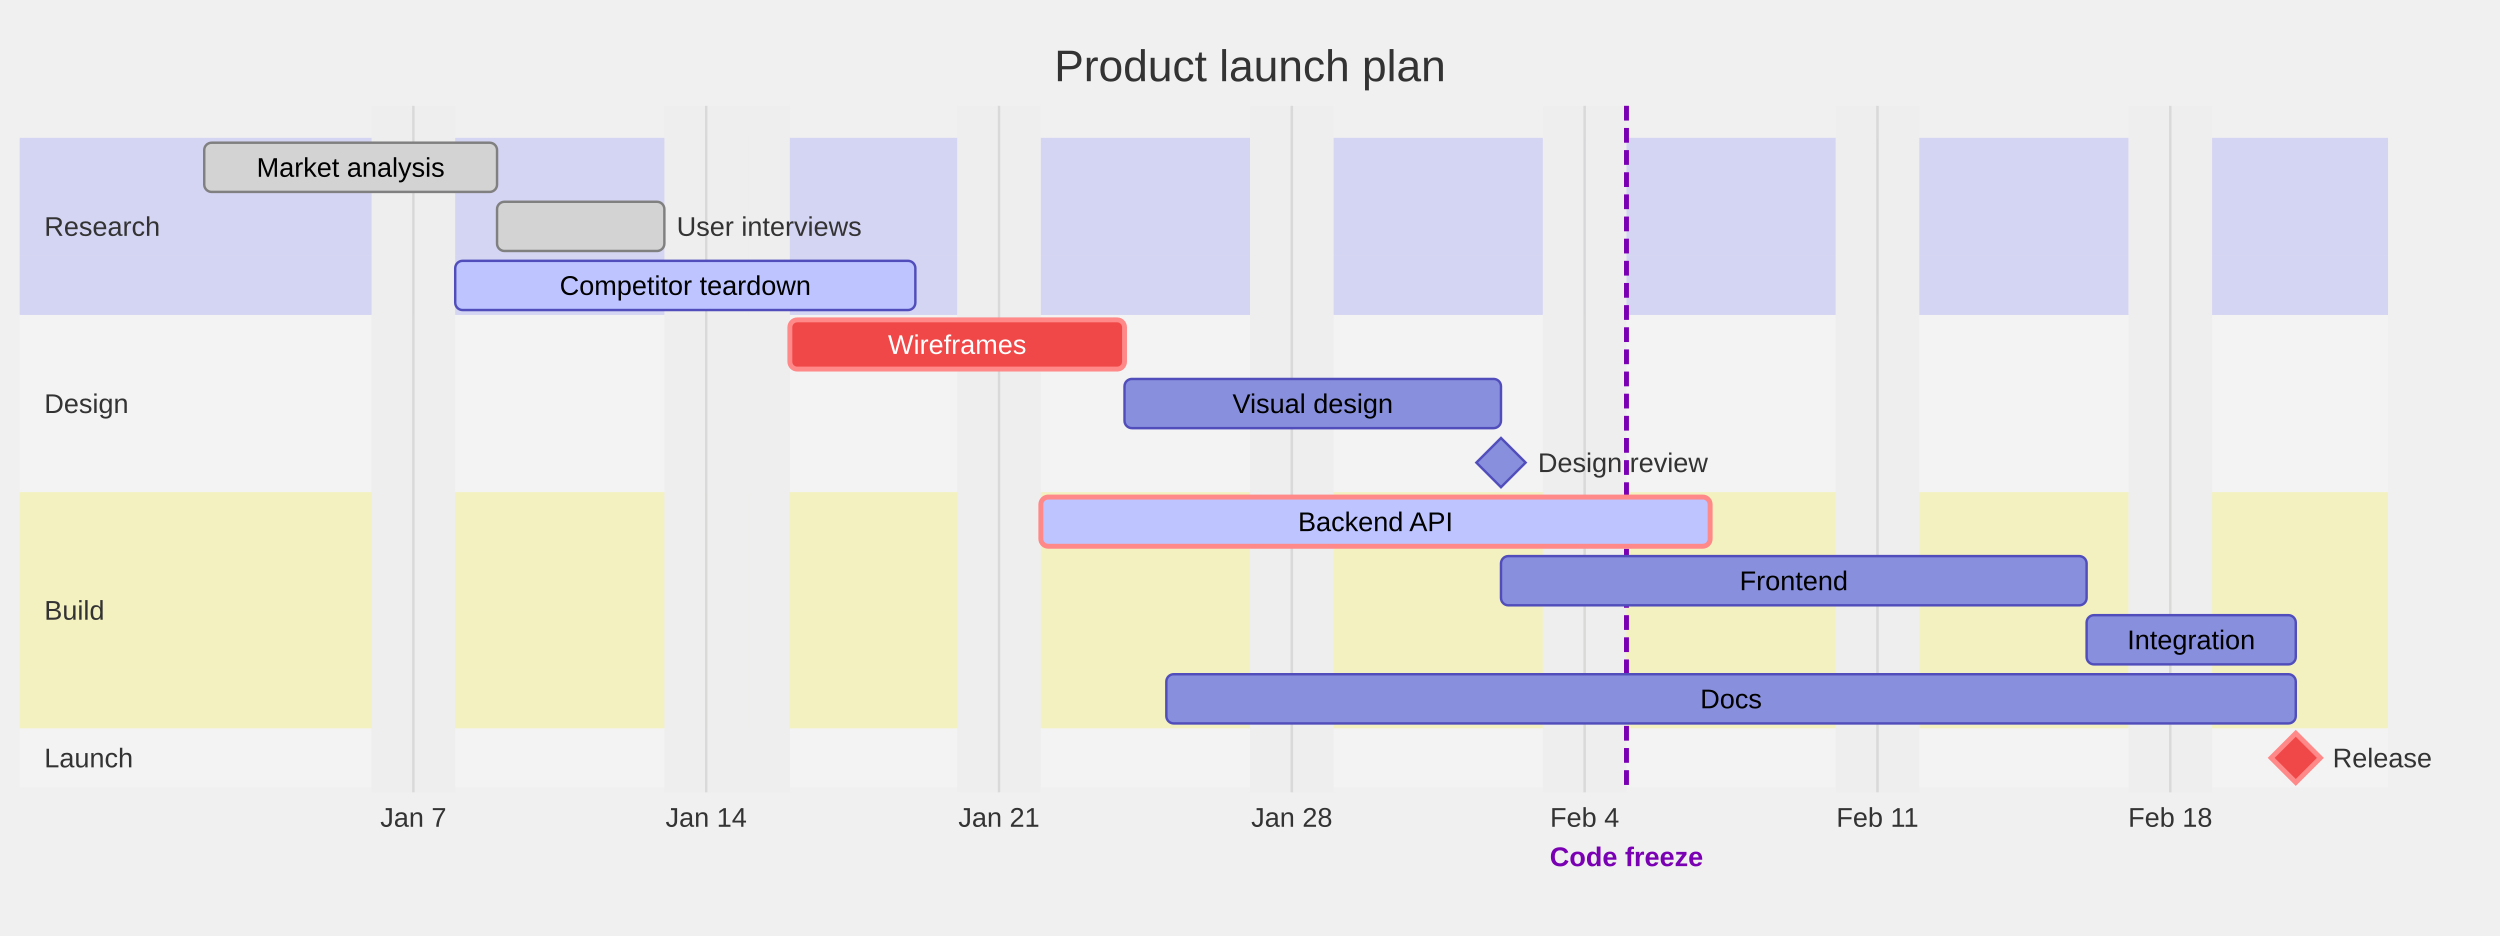
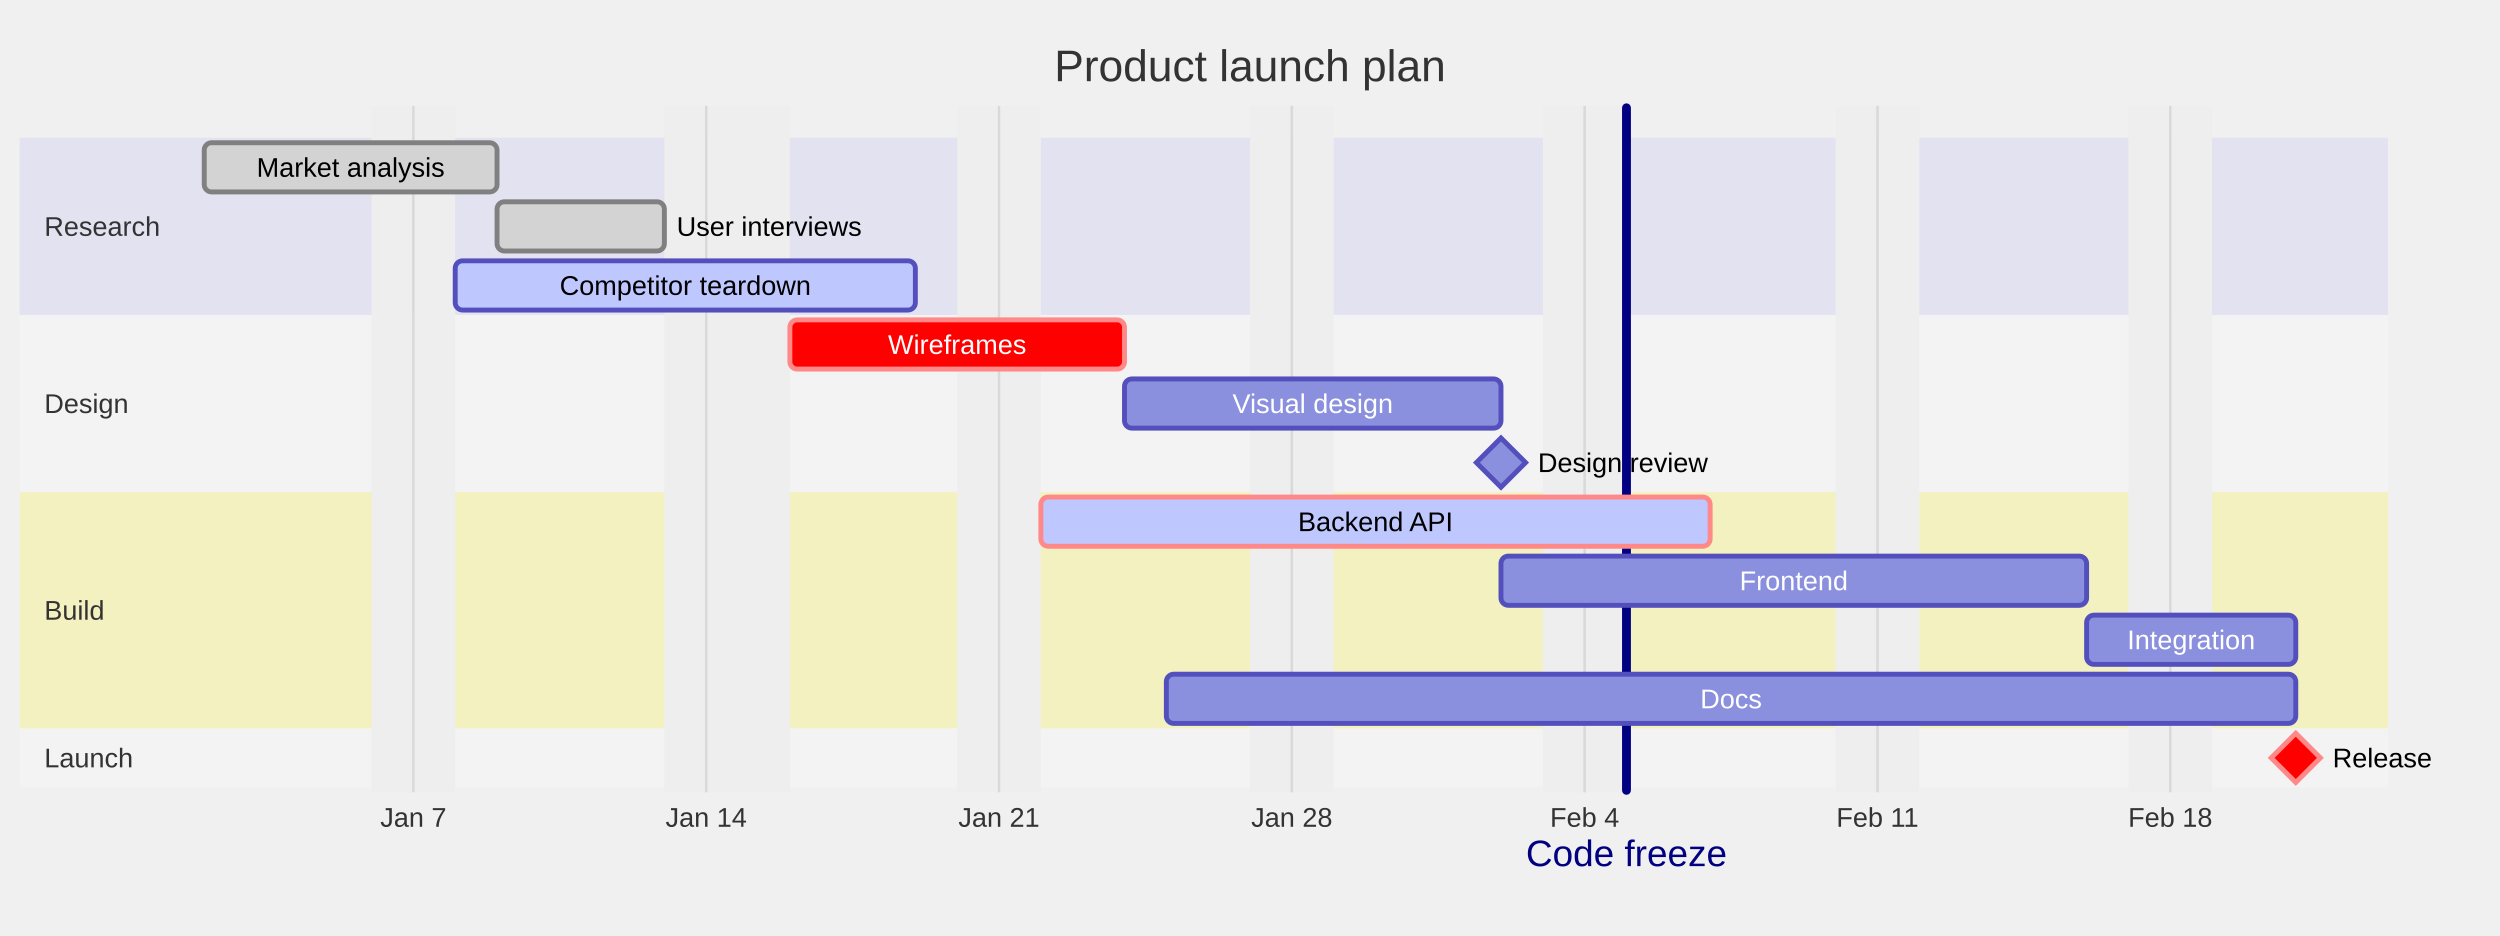
<svg xmlns="http://www.w3.org/2000/svg" id="my-svg" width="100%" class="gantt" style="max-width: 1016px; background-color: white;" viewBox="-8 -8 1016 380" role="graphics-document document" aria-roledescription="gantt">
  <style>#my-svg{font-family:"trebuchet ms", verdana, arial, sans-serif;font-size:16px;}#my-svg text{font-family:"trebuchet ms", verdana, arial, sans-serif;}</style>
  <g>
    <g class="sections">
-       <rect class="section section0" x="0" y="48" width="962.5" height="24" fill="#6666ff" stroke="none" opacity="0.2" />
-       <rect class="section section0" x="0" y="72" width="962.5" height="24" fill="#6666ff" stroke="none" opacity="0.2" />
-       <rect class="section section0" x="0" y="96" width="962.5" height="24" fill="#6666ff" stroke="none" opacity="0.2" />
+       <rect class="section section0" x="0" y="48" width="962.5" height="24" fill="rgba(102, 102, 255, 0.49)" stroke="none" opacity="0.2" />
+       <rect class="section section0" x="0" y="72" width="962.5" height="24" fill="rgba(102, 102, 255, 0.49)" stroke="none" opacity="0.2" />
+       <rect class="section section0" x="0" y="96" width="962.5" height="24" fill="rgba(102, 102, 255, 0.49)" stroke="none" opacity="0.2" />
      <rect class="section section1" x="0" y="120" width="962.5" height="24" fill="white" stroke="none" opacity="0.2" />
      <rect class="section section1" x="0" y="144" width="962.5" height="24" fill="white" stroke="none" opacity="0.2" />
      <rect class="section section1" x="0" y="168" width="962.5" height="24" fill="white" stroke="none" opacity="0.2" />
      <rect class="section section2" x="0" y="192" width="962.5" height="24" fill="#fff400" stroke="none" opacity="0.2" />
      <rect class="section section2" x="0" y="216" width="962.5" height="24" fill="#fff400" stroke="none" opacity="0.2" />
      <rect class="section section2" x="0" y="240" width="962.5" height="24" fill="#fff400" stroke="none" opacity="0.2" />
      <rect class="section section2" x="0" y="264" width="962.5" height="24" fill="#fff400" stroke="none" opacity="0.2" />
      <rect class="section section3" x="0" y="288" width="962.5" height="24" fill="white" stroke="none" opacity="0.2" />
    </g>
    <g class="excludes">
      <rect class="exclude-range" x="143" y="35" width="17" height="279" fill="#eeeeee" stroke="none" />
      <rect class="exclude-range" x="160" y="35" width="17" height="279" fill="#eeeeee" stroke="none" />
      <rect class="exclude-range" x="262" y="35" width="17" height="279" fill="#eeeeee" stroke="none" />
      <rect class="exclude-range" x="279" y="35" width="17" height="279" fill="#eeeeee" stroke="none" />
      <rect class="exclude-range" x="296" y="35" width="17" height="279" fill="#eeeeee" stroke="none" />
      <rect class="exclude-range" x="381" y="35" width="17" height="279" fill="#eeeeee" stroke="none" />
      <rect class="exclude-range" x="398" y="35" width="17" height="279" fill="#eeeeee" stroke="none" />
      <rect class="exclude-range" x="500" y="35" width="17" height="279" fill="#eeeeee" stroke="none" />
      <rect class="exclude-range" x="517" y="35" width="17" height="279" fill="#eeeeee" stroke="none" />
      <rect class="exclude-range" x="619" y="35" width="17" height="279" fill="#eeeeee" stroke="none" />
      <rect class="exclude-range" x="636" y="35" width="17" height="279" fill="#eeeeee" stroke="none" />
      <rect class="exclude-range" x="738" y="35" width="17" height="279" fill="#eeeeee" stroke="none" />
      <rect class="exclude-range" x="755" y="35" width="17" height="279" fill="#eeeeee" stroke="none" />
      <rect class="exclude-range" x="857" y="35" width="17" height="279" fill="#eeeeee" stroke="none" />
      <rect class="exclude-range" x="874" y="35" width="17" height="279" fill="#eeeeee" stroke="none" />
    </g>
    <g class="grid">
-       <path class="tick" d="M160,35L160,314" fill="none" stroke="#d3d3d3" stroke-width="1" opacity="0.8" />
+       <path class="tick" d="M160,35L160,314" fill="none" stroke="lightgrey" stroke-width="1" opacity="0.8" />
      <text class="tick-label" x="160" y="328" text-anchor="middle" font-size="11" fill="#333">Jan  7</text>
-       <path class="tick" d="M279,35L279,314" fill="none" stroke="#d3d3d3" stroke-width="1" opacity="0.8" />
+       <path class="tick" d="M279,35L279,314" fill="none" stroke="lightgrey" stroke-width="1" opacity="0.8" />
      <text class="tick-label" x="279" y="328" text-anchor="middle" font-size="11" fill="#333">Jan 14</text>
-       <path class="tick" d="M398,35L398,314" fill="none" stroke="#d3d3d3" stroke-width="1" opacity="0.8" />
+       <path class="tick" d="M398,35L398,314" fill="none" stroke="lightgrey" stroke-width="1" opacity="0.8" />
      <text class="tick-label" x="398" y="328" text-anchor="middle" font-size="11" fill="#333">Jan 21</text>
-       <path class="tick" d="M517,35L517,314" fill="none" stroke="#d3d3d3" stroke-width="1" opacity="0.8" />
+       <path class="tick" d="M517,35L517,314" fill="none" stroke="lightgrey" stroke-width="1" opacity="0.8" />
      <text class="tick-label" x="517" y="328" text-anchor="middle" font-size="11" fill="#333">Jan 28</text>
-       <path class="tick" d="M636,35L636,314" fill="none" stroke="#d3d3d3" stroke-width="1" opacity="0.8" />
+       <path class="tick" d="M636,35L636,314" fill="none" stroke="lightgrey" stroke-width="1" opacity="0.8" />
      <text class="tick-label" x="636" y="328" text-anchor="middle" font-size="11" fill="#333">Feb  4</text>
-       <path class="tick" d="M755,35L755,314" fill="none" stroke="#d3d3d3" stroke-width="1" opacity="0.8" />
+       <path class="tick" d="M755,35L755,314" fill="none" stroke="lightgrey" stroke-width="1" opacity="0.8" />
      <text class="tick-label" x="755" y="328" text-anchor="middle" font-size="11" fill="#333">Feb 11</text>
-       <path class="tick" d="M874,35L874,314" fill="none" stroke="#d3d3d3" stroke-width="1" opacity="0.8" />
+       <path class="tick" d="M874,35L874,314" fill="none" stroke="lightgrey" stroke-width="1" opacity="0.8" />
      <text class="tick-label" x="874" y="328" text-anchor="middle" font-size="11" fill="#333">Feb 18</text>
-       <path class="vert" d="M653,35L653,314" fill="none" stroke="#7a00b3" stroke-width="2" stroke-dasharray="6 3" />
+       <rect class="vert" x="652.2" y="35" width="1.6" height="279" rx="0.8" ry="0.8" fill="#8a90dd" stroke="navy" stroke-width="2" />
    </g>
    <g class="tasks">
-       <rect class="task" x="75" y="50" width="119" height="20" rx="3" ry="3" fill="#d3d3d3" stroke="#808080" stroke-width="1" />
-       <rect class="task" x="194" y="74" width="68" height="20" rx="3" ry="3" fill="#d3d3d3" stroke="#808080" stroke-width="1" />
-       <rect class="task" x="177" y="98" width="187" height="20" rx="3" ry="3" fill="#bdc4ff" stroke="#514ebc" stroke-width="1" />
-       <rect class="task" x="313" y="122" width="136" height="20" rx="3" ry="3" fill="#f04848" stroke="#ff8888" stroke-width="2" />
-       <rect class="task" x="449" y="146" width="153" height="20" rx="3" ry="3" fill="#888fdd" stroke="#514ebc" stroke-width="1" />
-       <path class="milestone" d="M602,170L612,180L602,190L592,180Z" fill="#888fdd" stroke="#514ebc" stroke-width="1" />
-       <rect class="task" x="415" y="194" width="272" height="20" rx="3" ry="3" fill="#bdc4ff" stroke="#ff8888" stroke-width="2" />
-       <rect class="task" x="602" y="218" width="238" height="20" rx="3" ry="3" fill="#888fdd" stroke="#514ebc" stroke-width="1" />
-       <rect class="task" x="840" y="242" width="85" height="20" rx="3" ry="3" fill="#888fdd" stroke="#514ebc" stroke-width="1" />
-       <rect class="task" x="466" y="266" width="459" height="20" rx="3" ry="3" fill="#888fdd" stroke="#514ebc" stroke-width="1" />
-       <path class="milestone" d="M925,290L935,300L925,310L915,300Z" fill="#f04848" stroke="#ff8888" stroke-width="2" />
+       <rect class="task" x="75" y="50" width="119" height="20" rx="3" ry="3" fill="lightgrey" stroke="grey" stroke-width="2" />
+       <rect class="task" x="194" y="74" width="68" height="20" rx="3" ry="3" fill="lightgrey" stroke="grey" stroke-width="2" />
+       <rect class="task" x="177" y="98" width="187" height="20" rx="3" ry="3" fill="#bfc7ff" stroke="#534fbc" stroke-width="2" />
+       <rect class="task" x="313" y="122" width="136" height="20" rx="3" ry="3" fill="red" stroke="#ff8888" stroke-width="2" />
+       <rect class="task" x="449" y="146" width="153" height="20" rx="3" ry="3" fill="#8a90dd" stroke="#534fbc" stroke-width="2" />
+       <path class="milestone" d="M602,170L612,180L602,190L592,180Z" fill="#8a90dd" stroke="#534fbc" stroke-width="2" />
+       <rect class="task" x="415" y="194" width="272" height="20" rx="3" ry="3" fill="#bfc7ff" stroke="#ff8888" stroke-width="2" />
+       <rect class="task" x="602" y="218" width="238" height="20" rx="3" ry="3" fill="#8a90dd" stroke="#534fbc" stroke-width="2" />
+       <rect class="task" x="840" y="242" width="85" height="20" rx="3" ry="3" fill="#8a90dd" stroke="#534fbc" stroke-width="2" />
+       <rect class="task" x="466" y="266" width="459" height="20" rx="3" ry="3" fill="#8a90dd" stroke="#534fbc" stroke-width="2" />
+       <path class="milestone" d="M925,290L935,300L925,310L915,300Z" fill="red" stroke="#ff8888" stroke-width="2" />
    </g>
    <g class="labels">
-       <text class="taskText" x="134.5" y="63.85" text-anchor="middle" font-size="11" fill="#000000">Market analysis</text>
-       <text class="taskTextOutside" x="267" y="87.85" text-anchor="start" font-size="11" fill="#333">User interviews</text>
-       <text class="taskText" x="270.5" y="111.85" text-anchor="middle" font-size="11" fill="#000000">Competitor teardown</text>
-       <text class="taskText" x="381" y="135.85" text-anchor="middle" font-size="11" fill="#ffffff">Wireframes</text>
-       <text class="taskText" x="525.5" y="159.85" text-anchor="middle" font-size="11" fill="#000000">Visual design</text>
-       <text class="taskTextOutside" x="617" y="183.85" text-anchor="start" font-size="11" fill="#333">Design review</text>
-       <text class="taskText" x="551" y="207.85" text-anchor="middle" font-size="11" fill="#000000">Backend API</text>
-       <text class="taskText" x="721" y="231.85" text-anchor="middle" font-size="11" fill="#000000">Frontend</text>
-       <text class="taskText" x="882.5" y="255.85" text-anchor="middle" font-size="11" fill="#000000">Integration</text>
-       <text class="taskText" x="695.5" y="279.85" text-anchor="middle" font-size="11" fill="#000000">Docs</text>
-       <text class="taskTextOutside" x="940" y="303.85" text-anchor="start" font-size="11" fill="#333">Release</text>
+       <text class="taskText" x="134.5" y="63.85" text-anchor="middle" font-size="11" fill="black">Market analysis</text>
+       <text class="taskTextOutside" x="267" y="87.85" text-anchor="start" font-size="11" fill="black">User interviews</text>
+       <text class="taskText" x="270.5" y="111.85" text-anchor="middle" font-size="11" fill="black">Competitor teardown</text>
+       <text class="taskText" x="381" y="135.85" text-anchor="middle" font-size="11" fill="white">Wireframes</text>
+       <text class="taskText" x="525.5" y="159.85" text-anchor="middle" font-size="11" fill="white">Visual design</text>
+       <text class="taskTextOutside" x="617" y="183.85" text-anchor="start" font-size="11" fill="black">Design review</text>
+       <text class="taskText" x="551" y="207.85" text-anchor="middle" font-size="11" fill="black">Backend API</text>
+       <text class="taskText" x="721" y="231.85" text-anchor="middle" font-size="11" fill="white">Frontend</text>
+       <text class="taskText" x="882.5" y="255.85" text-anchor="middle" font-size="11" fill="white">Integration</text>
+       <text class="taskText" x="695.5" y="279.85" text-anchor="middle" font-size="11" fill="white">Docs</text>
+       <text class="taskTextOutside" x="940" y="303.85" text-anchor="start" font-size="11" fill="black">Release</text>
      <text class="sectionTitle" x="10" y="87.85" text-anchor="start" font-size="11" fill="#333">Research</text>
      <text class="sectionTitle" x="10" y="159.85" text-anchor="start" font-size="11" fill="#333">Design</text>
      <text class="sectionTitle" x="10" y="243.85" text-anchor="start" font-size="11" fill="#333">Build</text>
      <text class="sectionTitle" x="10" y="303.85" text-anchor="start" font-size="11" fill="#333">Launch</text>
    </g>
    <g class="overlay">
-       <text class="vertText" x="653" y="344" text-anchor="middle" font-size="11" fill="#7a00b3" font-weight="bold">Code freeze</text>
+       <text class="vertText" x="653" y="344" text-anchor="middle" font-size="15" fill="navy">Code freeze</text>
      <text class="titleText" x="500" y="25" text-anchor="middle" font-size="18" fill="#333">Product launch plan</text>
    </g>
  </g>
</svg>
